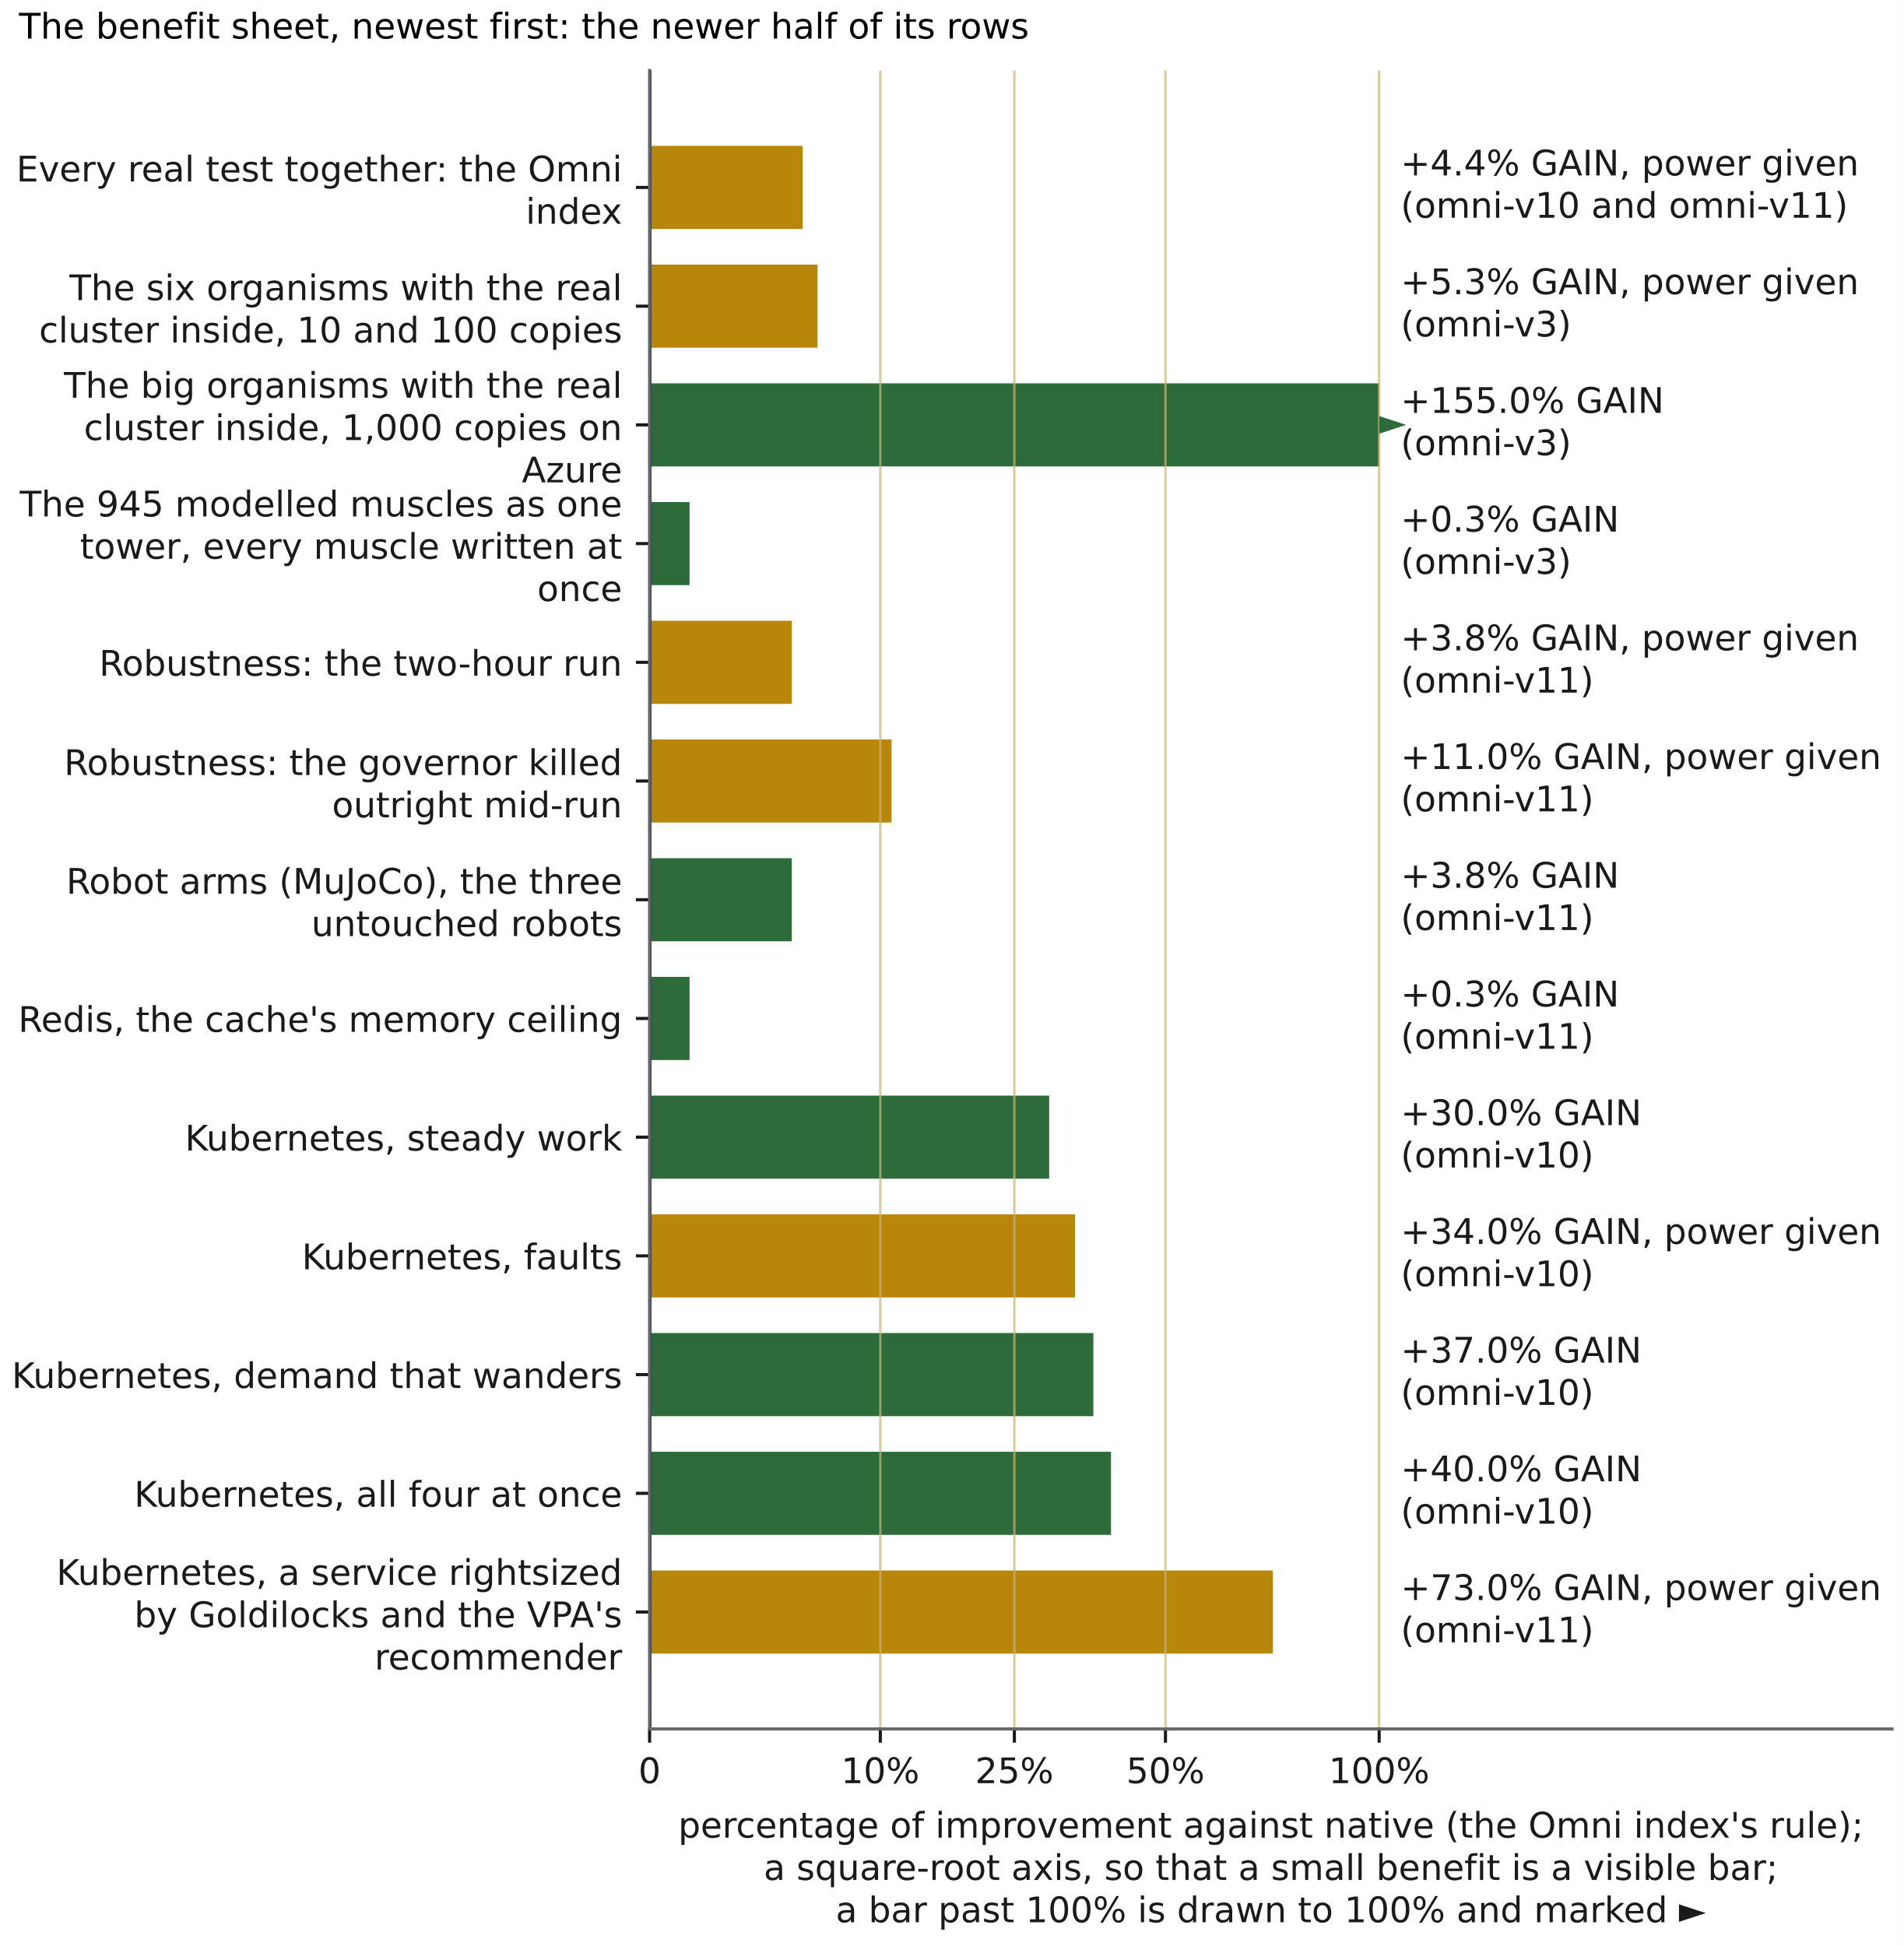
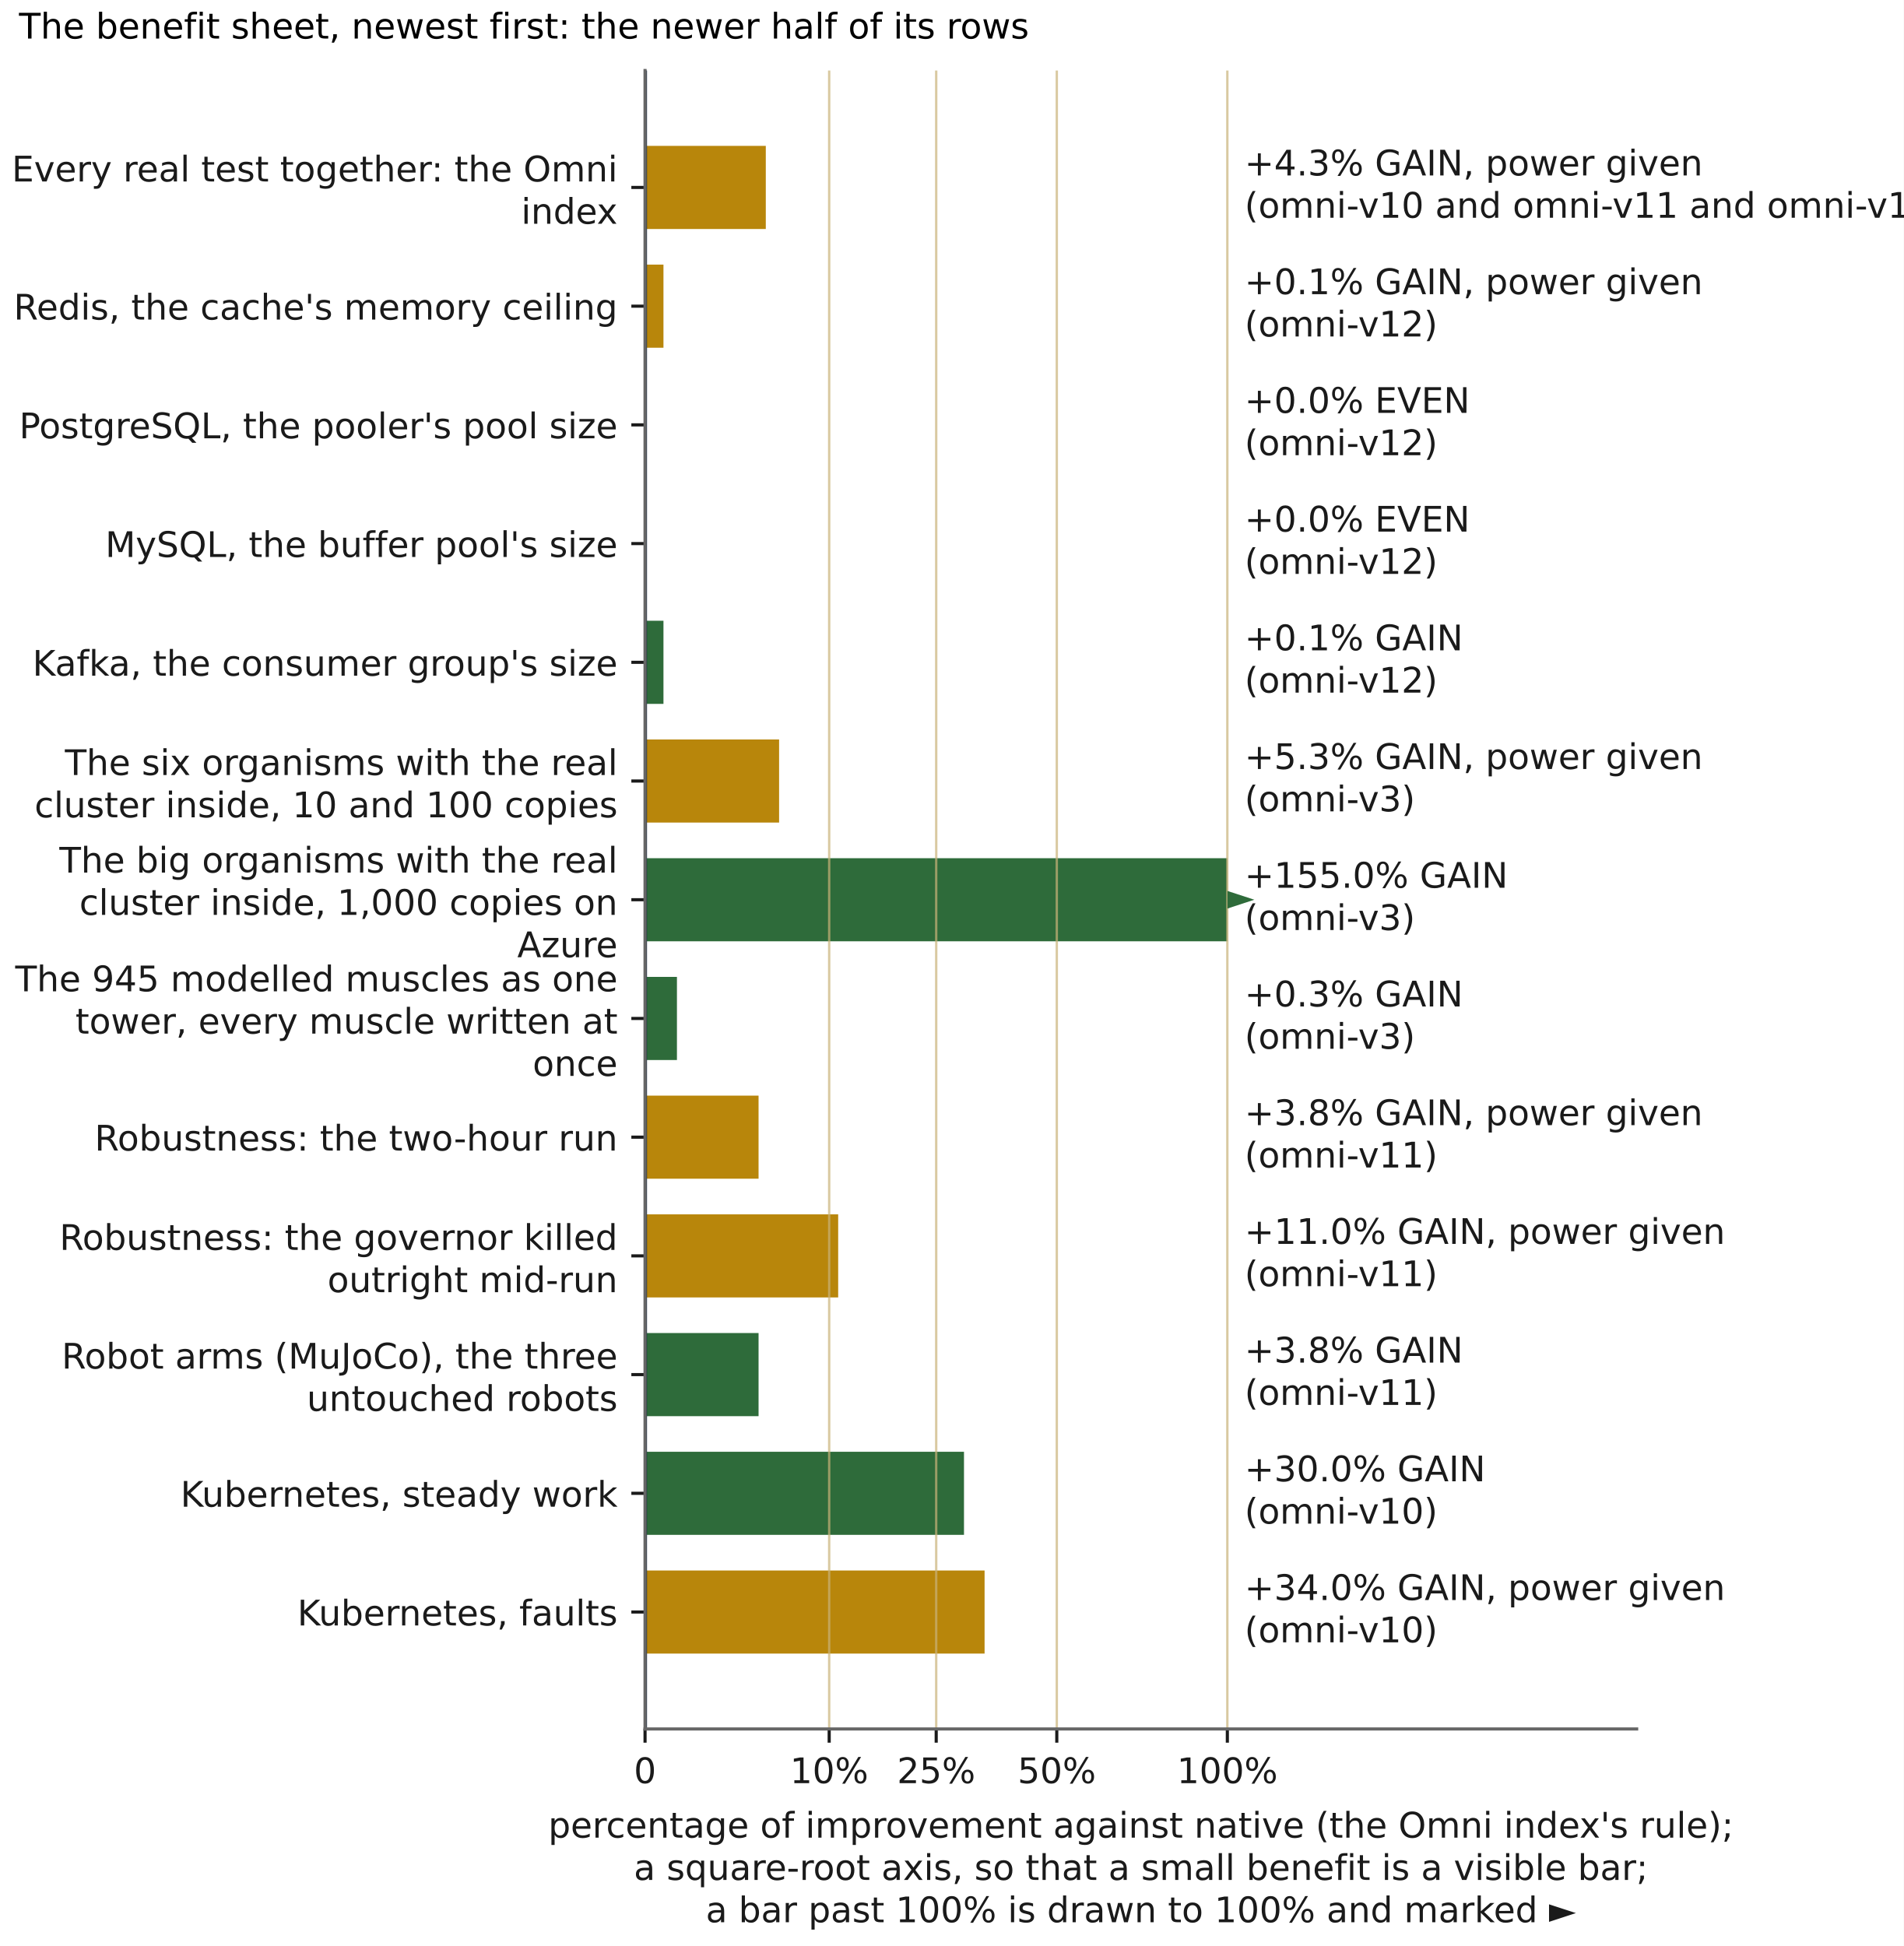
<svg xmlns="http://www.w3.org/2000/svg" xmlns:xlink="http://www.w3.org/1999/xlink" width="486pt" height="496.8pt" viewBox="0 0 486 496.8" version="1.1">
  <defs>
    <style type="text/css">*{stroke-linejoin: round; stroke-linecap: butt}</style>
  </defs>
  <g id="figure_1">
    <g id="patch_1">
      <path d="M 0 496.8  L 486 496.8  L 486 0  L 0 0  z " style="fill: #ffffff" />
    </g>
    <g id="axes_1">
      <g id="patch_2">
-         <path d="M 165.834 441.392  L 483 441.392  L 483 18.001  L 165.834 18.001  z " style="fill: #ffffff" />
+         <path d="M 164.674 441.392  L 417.823 441.392  L 417.823 18.001  L 164.674 18.001  z " style="fill: #ffffff" />
      </g>
      <g id="patch_3">
-         <path d="M 165.834 422.147  L 324.963 422.147  L 324.963 400.932  L 165.834 400.932  z " clip-path="url(#pb96c21dac0)" style="fill: #b8860b" />
+         <path d="M 164.674 422.147  L 251.353 422.147  L 251.353 400.932  L 164.674 400.932  z " clip-path="url(#pf1755cdc02)" style="fill: #b8860b" />
      </g>
      <g id="patch_4">
-         <path d="M 165.834 391.84  L 283.626 391.84  L 283.626 370.625  L 165.834 370.625  z " clip-path="url(#pb96c21dac0)" style="fill: #2e6b3a" />
+         <path d="M 164.674 391.84  L 246.095 391.84  L 246.095 370.625  L 164.674 370.625  z " clip-path="url(#pf1755cdc02)" style="fill: #2e6b3a" />
      </g>
      <g id="patch_5">
-         <path d="M 165.834 361.533  L 279.123 361.533  L 279.123 340.318  L 165.834 340.318  z " clip-path="url(#pb96c21dac0)" style="fill: #2e6b3a" />
+         <path d="M 164.674 361.533  L 193.652 361.533  L 193.652 340.318  L 164.674 340.318  z " clip-path="url(#pf1755cdc02)" style="fill: #2e6b3a" />
      </g>
      <g id="patch_6">
-         <path d="M 165.834 331.226  L 274.433 331.226  L 274.433 310.011  L 165.834 310.011  z " clip-path="url(#pb96c21dac0)" style="fill: #b8860b" />
+         <path d="M 164.674 331.226  L 213.977 331.226  L 213.977 310.011  L 164.674 310.011  z " clip-path="url(#pf1755cdc02)" style="fill: #b8860b" />
      </g>
      <g id="patch_7">
-         <path d="M 165.834 300.919  L 267.845 300.919  L 267.845 279.704  L 165.834 279.704  z " clip-path="url(#pb96c21dac0)" style="fill: #2e6b3a" />
+         <path d="M 164.674 300.919  L 193.652 300.919  L 193.652 279.704  L 164.674 279.704  z " clip-path="url(#pf1755cdc02)" style="fill: #b8860b" />
      </g>
      <g id="patch_8">
-         <path d="M 165.834 270.612  L 176.035 270.612  L 176.035 249.397  L 165.834 249.397  z " clip-path="url(#pb96c21dac0)" style="fill: #2e6b3a" />
+         <path d="M 164.674 270.612  L 172.816 270.612  L 172.816 249.397  L 164.674 249.397  z " clip-path="url(#pf1755cdc02)" style="fill: #2e6b3a" />
      </g>
      <g id="patch_9">
-         <path d="M 165.834 240.304  L 202.14 240.304  L 202.14 219.089  L 165.834 219.089  z " clip-path="url(#pb96c21dac0)" style="fill: #2e6b3a" />
+         <path d="M 164.674 240.304  L 313.328 240.304  L 313.328 219.089  L 164.674 219.089  z " clip-path="url(#pf1755cdc02)" style="fill: #2e6b3a" />
      </g>
      <g id="patch_10">
-         <path d="M 165.834 209.997  L 227.605 209.997  L 227.605 188.782  L 165.834 188.782  z " clip-path="url(#pb96c21dac0)" style="fill: #b8860b" />
+         <path d="M 164.674 209.997  L 198.896 209.997  L 198.896 188.782  L 164.674 188.782  z " clip-path="url(#pf1755cdc02)" style="fill: #b8860b" />
      </g>
      <g id="patch_11">
-         <path d="M 165.834 179.69  L 202.14 179.69  L 202.14 158.475  L 165.834 158.475  z " clip-path="url(#pb96c21dac0)" style="fill: #b8860b" />
+         <path d="M 164.674 179.69  L 169.375 179.69  L 169.375 158.475  L 164.674 158.475  z " clip-path="url(#pf1755cdc02)" style="fill: #2e6b3a" />
      </g>
      <g id="patch_12">
-         <path d="M 165.834 149.383  L 176.035 149.383  L 176.035 128.168  L 165.834 128.168  z " clip-path="url(#pb96c21dac0)" style="fill: #2e6b3a" />
+         <path d="M 164.674 149.383  L 164.674 149.383  L 164.674 128.168  L 164.674 128.168  z " clip-path="url(#pf1755cdc02)" style="fill: #666666" />
      </g>
      <g id="patch_13">
-         <path d="M 165.834 119.076  L 352.08 119.076  L 352.08 97.861  L 165.834 97.861  z " clip-path="url(#pb96c21dac0)" style="fill: #2e6b3a" />
+         <path d="M 164.674 119.076  L 164.674 119.076  L 164.674 97.861  L 164.674 97.861  z " clip-path="url(#pf1755cdc02)" style="fill: #666666" />
      </g>
      <g id="patch_14">
-         <path d="M 165.834 88.769  L 208.711 88.769  L 208.711 67.554  L 165.834 67.554  z " clip-path="url(#pb96c21dac0)" style="fill: #b8860b" />
+         <path d="M 164.674 88.769  L 169.375 88.769  L 169.375 67.554  L 164.674 67.554  z " clip-path="url(#pf1755cdc02)" style="fill: #b8860b" />
      </g>
      <g id="patch_15">
-         <path d="M 165.834 58.461  L 204.901 58.461  L 204.901 37.246  L 165.834 37.246  z " clip-path="url(#pb96c21dac0)" style="fill: #b8860b" />
+         <path d="M 164.674 58.461  L 195.499 58.461  L 195.499 37.246  L 164.674 37.246  z " clip-path="url(#pf1755cdc02)" style="fill: #b8860b" />
      </g>
      <g id="matplotlib.axis_1">
        <g id="xtick_1">
          <g id="line2d_1">
-             <path d="M 165.834 441.392  L 165.834 18.001  " clip-path="url(#pb96c21dac0)" style="fill: none; stroke: #c9b27a; stroke-opacity: 0.7; stroke-width: 0.6; stroke-linecap: square" />
+             <path d="M 164.674 441.392  L 164.674 18.001  " clip-path="url(#pf1755cdc02)" style="fill: none; stroke: #c9b27a; stroke-opacity: 0.7; stroke-width: 0.6; stroke-linecap: square" />
          </g>
          <g id="line2d_2">
            <defs>
              <path id="m814b2a8047" d="M 0 0  L 0 3.5  " style="stroke: #1a1a1a; stroke-width: 0.8" />
            </defs>
            <g>
-               <use xlink:href="#m814b2a8047" x="165.834" y="441.392" style="fill: #1a1a1a; stroke: #1a1a1a; stroke-width: 0.8" />
+               <use xlink:href="#m814b2a8047" x="164.674" y="441.392" style="fill: #1a1a1a; stroke: #1a1a1a; stroke-width: 0.8" />
            </g>
          </g>
          <g id="text_1">
-             <text style="font-size: 9px; font-family: 'DejaVu Sans'; text-anchor: middle; fill: #1a1a1a" x="165.834" y="455.23" transform="rotate(-0 165.8338 455.2303)">0</text>
+             <text style="font-size: 9px; font-family: 'DejaVu Sans'; text-anchor: middle; fill: #1a1a1a" x="164.674" y="455.23" transform="rotate(-0 164.6737 455.2303)">0</text>
          </g>
        </g>
        <g id="xtick_2">
          <g id="line2d_3">
-             <path d="M 224.73 441.392  L 224.73 18.001  " clip-path="url(#pb96c21dac0)" style="fill: none; stroke: #c9b27a; stroke-opacity: 0.7; stroke-width: 0.6; stroke-linecap: square" />
+             <path d="M 211.682 441.392  L 211.682 18.001  " clip-path="url(#pf1755cdc02)" style="fill: none; stroke: #c9b27a; stroke-opacity: 0.7; stroke-width: 0.6; stroke-linecap: square" />
          </g>
          <g id="line2d_4">
            <g>
-               <use xlink:href="#m814b2a8047" x="224.73" y="441.392" style="fill: #1a1a1a; stroke: #1a1a1a; stroke-width: 0.8" />
+               <use xlink:href="#m814b2a8047" x="211.682" y="441.392" style="fill: #1a1a1a; stroke: #1a1a1a; stroke-width: 0.8" />
            </g>
          </g>
          <g id="text_2">
-             <text style="font-size: 9px; font-family: 'DejaVu Sans'; text-anchor: middle; fill: #1a1a1a" x="224.73" y="455.23" transform="rotate(-0 224.7301 455.2303)">10%</text>
+             <text style="font-size: 9px; font-family: 'DejaVu Sans'; text-anchor: middle; fill: #1a1a1a" x="211.682" y="455.23" transform="rotate(-0 211.6823 455.2303)">10%</text>
          </g>
        </g>
        <g id="xtick_3">
          <g id="line2d_5">
-             <path d="M 258.957 441.392  L 258.957 18.001  " clip-path="url(#pb96c21dac0)" style="fill: none; stroke: #c9b27a; stroke-opacity: 0.7; stroke-width: 0.6; stroke-linecap: square" />
+             <path d="M 239.001 441.392  L 239.001 18.001  " clip-path="url(#pf1755cdc02)" style="fill: none; stroke: #c9b27a; stroke-opacity: 0.7; stroke-width: 0.6; stroke-linecap: square" />
          </g>
          <g id="line2d_6">
            <g>
-               <use xlink:href="#m814b2a8047" x="258.957" y="441.392" style="fill: #1a1a1a; stroke: #1a1a1a; stroke-width: 0.8" />
+               <use xlink:href="#m814b2a8047" x="239.001" y="441.392" style="fill: #1a1a1a; stroke: #1a1a1a; stroke-width: 0.8" />
            </g>
          </g>
          <g id="text_3">
-             <text style="font-size: 9px; font-family: 'DejaVu Sans'; text-anchor: middle; fill: #1a1a1a" x="258.957" y="455.23" transform="rotate(-0 258.957 455.2303)">25%</text>
+             <text style="font-size: 9px; font-family: 'DejaVu Sans'; text-anchor: middle; fill: #1a1a1a" x="239.001" y="455.23" transform="rotate(-0 239.0008 455.2303)">25%</text>
          </g>
        </g>
        <g id="xtick_4">
          <g id="line2d_7">
-             <path d="M 297.53 441.392  L 297.53 18.001  " clip-path="url(#pb96c21dac0)" style="fill: none; stroke: #c9b27a; stroke-opacity: 0.7; stroke-width: 0.6; stroke-linecap: square" />
+             <path d="M 269.788 441.392  L 269.788 18.001  " clip-path="url(#pf1755cdc02)" style="fill: none; stroke: #c9b27a; stroke-opacity: 0.7; stroke-width: 0.6; stroke-linecap: square" />
          </g>
          <g id="line2d_8">
            <g>
-               <use xlink:href="#m814b2a8047" x="297.53" y="441.392" style="fill: #1a1a1a; stroke: #1a1a1a; stroke-width: 0.8" />
+               <use xlink:href="#m814b2a8047" x="269.788" y="441.392" style="fill: #1a1a1a; stroke: #1a1a1a; stroke-width: 0.8" />
            </g>
          </g>
          <g id="text_4">
-             <text style="font-size: 9px; font-family: 'DejaVu Sans'; text-anchor: middle; fill: #1a1a1a" x="297.53" y="455.23" transform="rotate(-0 297.5298 455.2303)">50%</text>
+             <text style="font-size: 9px; font-family: 'DejaVu Sans'; text-anchor: middle; fill: #1a1a1a" x="269.788" y="455.23" transform="rotate(-0 269.7881 455.2303)">50%</text>
          </g>
        </g>
        <g id="xtick_5">
          <g id="line2d_9">
-             <path d="M 352.08 441.392  L 352.08 18.001  " clip-path="url(#pb96c21dac0)" style="fill: none; stroke: #c9b27a; stroke-opacity: 0.7; stroke-width: 0.6; stroke-linecap: square" />
+             <path d="M 313.328 441.392  L 313.328 18.001  " clip-path="url(#pf1755cdc02)" style="fill: none; stroke: #c9b27a; stroke-opacity: 0.7; stroke-width: 0.6; stroke-linecap: square" />
          </g>
          <g id="line2d_10">
            <g>
-               <use xlink:href="#m814b2a8047" x="352.08" y="441.392" style="fill: #1a1a1a; stroke: #1a1a1a; stroke-width: 0.8" />
+               <use xlink:href="#m814b2a8047" x="313.328" y="441.392" style="fill: #1a1a1a; stroke: #1a1a1a; stroke-width: 0.8" />
            </g>
          </g>
          <g id="text_5">
-             <text style="font-size: 9px; font-family: 'DejaVu Sans'; text-anchor: middle; fill: #1a1a1a" x="352.08" y="455.23" transform="rotate(-0 352.0801 455.2303)">100%</text>
+             <text style="font-size: 9px; font-family: 'DejaVu Sans'; text-anchor: middle; fill: #1a1a1a" x="313.328" y="455.23" transform="rotate(-0 313.3279 455.2303)">100%</text>
          </g>
        </g>
        <g id="text_6">
-           <text style="font-size: 9px; font-family: 'DejaVu Sans'; fill: #1a1a1a" transform="translate(173.131 469.1318)">percentage of improvement against native (the Omni index's rule);</text>
-           <text style="font-size: 9px; font-family: 'DejaVu Sans'; fill: #1a1a1a" transform="translate(194.9666 479.9343)">a square-root axis, so that a small benefit is a visible bar;</text>
-           <text style="font-size: 9px; font-family: 'DejaVu Sans'; fill: #1a1a1a" transform="translate(213.3427 490.7368)">a bar past 100% is drawn to 100% and marked ►</text>
+           <text style="font-size: 9px; font-family: 'DejaVu Sans'; fill: #1a1a1a" transform="translate(139.9624 469.1318)">percentage of improvement against native (the Omni index's rule);</text>
+           <text style="font-size: 9px; font-family: 'DejaVu Sans'; fill: #1a1a1a" transform="translate(161.798 479.9343)">a square-root axis, so that a small benefit is a visible bar;</text>
+           <text style="font-size: 9px; font-family: 'DejaVu Sans'; fill: #1a1a1a" transform="translate(180.1741 490.7368)">a bar past 100% is drawn to 100% and marked ►</text>
        </g>
      </g>
      <g id="matplotlib.axis_2">
        <g id="ytick_1">
          <g id="line2d_11">
            <defs>
              <path id="m31e56b5a68" d="M 0 0  L -3.5 0  " style="stroke: #1a1a1a; stroke-width: 0.8" />
            </defs>
            <g>
-               <use xlink:href="#m31e56b5a68" x="165.834" y="411.54" style="fill: #1a1a1a; stroke: #1a1a1a; stroke-width: 0.8" />
+               <use xlink:href="#m31e56b5a68" x="164.674" y="411.54" style="fill: #1a1a1a; stroke: #1a1a1a; stroke-width: 0.8" />
            </g>
          </g>
          <g id="text_7">
-             <text style="font-size: 9px; font-family: 'DejaVu Sans'; fill: #1a1a1a" transform="translate(14.38102 404.6071)">Kubernetes, a service rightsized</text>
-             <text style="font-size: 9px; font-family: 'DejaVu Sans'; fill: #1a1a1a" transform="translate(34.27243 415.4096)">by Goldilocks and the VPA's</text>
-             <text style="font-size: 9px; font-family: 'DejaVu Sans'; fill: #1a1a1a" transform="translate(95.61305 426.212)">recommender</text>
+             <text style="font-size: 9px; font-family: 'DejaVu Sans'; text-anchor: end; fill: #1a1a1a" x="157.674" y="414.959" transform="rotate(-0 157.6737 414.9591)">Kubernetes, faults</text>
          </g>
        </g>
        <g id="ytick_2">
          <g id="line2d_12">
            <g>
-               <use xlink:href="#m31e56b5a68" x="165.834" y="381.233" style="fill: #1a1a1a; stroke: #1a1a1a; stroke-width: 0.8" />
+               <use xlink:href="#m31e56b5a68" x="164.674" y="381.233" style="fill: #1a1a1a; stroke: #1a1a1a; stroke-width: 0.8" />
            </g>
          </g>
          <g id="text_8">
-             <text style="font-size: 9px; font-family: 'DejaVu Sans'; text-anchor: end; fill: #1a1a1a" x="158.834" y="384.652" transform="rotate(-0 158.8338 384.652)">Kubernetes, all four at once</text>
+             <text style="font-size: 9px; font-family: 'DejaVu Sans'; text-anchor: end; fill: #1a1a1a" x="157.674" y="384.652" transform="rotate(-0 157.6737 384.652)">Kubernetes, steady work</text>
          </g>
        </g>
        <g id="ytick_3">
          <g id="line2d_13">
            <g>
-               <use xlink:href="#m31e56b5a68" x="165.834" y="350.926" style="fill: #1a1a1a; stroke: #1a1a1a; stroke-width: 0.8" />
+               <use xlink:href="#m31e56b5a68" x="164.674" y="350.926" style="fill: #1a1a1a; stroke: #1a1a1a; stroke-width: 0.8" />
            </g>
          </g>
          <g id="text_9">
-             <text style="font-size: 9px; font-family: 'DejaVu Sans'; text-anchor: end; fill: #1a1a1a" x="158.834" y="354.345" transform="rotate(-0 158.8338 354.3448)">Kubernetes, demand that wanders</text>
+             <text style="font-size: 9px; font-family: 'DejaVu Sans'; fill: #1a1a1a" transform="translate(15.72962 349.394)">Robot arms (MuJoCo), the three</text>
+             <text style="font-size: 9px; font-family: 'DejaVu Sans'; fill: #1a1a1a" transform="translate(78.31758 360.1965)">untouched robots</text>
          </g>
        </g>
        <g id="ytick_4">
          <g id="line2d_14">
            <g>
-               <use xlink:href="#m31e56b5a68" x="165.834" y="320.618" style="fill: #1a1a1a; stroke: #1a1a1a; stroke-width: 0.8" />
+               <use xlink:href="#m31e56b5a68" x="164.674" y="320.618" style="fill: #1a1a1a; stroke: #1a1a1a; stroke-width: 0.8" />
            </g>
          </g>
          <g id="text_10">
-             <text style="font-size: 9px; font-family: 'DejaVu Sans'; text-anchor: end; fill: #1a1a1a" x="158.834" y="324.038" transform="rotate(-0 158.8338 324.0377)">Kubernetes, faults</text>
+             <text style="font-size: 9px; font-family: 'DejaVu Sans'; fill: #1a1a1a" transform="translate(15.17977 319.0869)">Robustness: the governor killed</text>
+             <text style="font-size: 9px; font-family: 'DejaVu Sans'; fill: #1a1a1a" transform="translate(83.59383 329.8893)">outright mid-run</text>
          </g>
        </g>
        <g id="ytick_5">
          <g id="line2d_15">
            <g>
-               <use xlink:href="#m31e56b5a68" x="165.834" y="290.311" style="fill: #1a1a1a; stroke: #1a1a1a; stroke-width: 0.8" />
+               <use xlink:href="#m31e56b5a68" x="164.674" y="290.311" style="fill: #1a1a1a; stroke: #1a1a1a; stroke-width: 0.8" />
            </g>
          </g>
          <g id="text_11">
-             <text style="font-size: 9px; font-family: 'DejaVu Sans'; text-anchor: end; fill: #1a1a1a" x="158.834" y="293.731" transform="rotate(-0 158.8338 293.7305)">Kubernetes, steady work</text>
+             <text style="font-size: 9px; font-family: 'DejaVu Sans'; text-anchor: end; fill: #1a1a1a" x="157.674" y="293.731" transform="rotate(-0 157.6737 293.7305)">Robustness: the two-hour run</text>
          </g>
        </g>
        <g id="ytick_6">
          <g id="line2d_16">
            <g>
-               <use xlink:href="#m31e56b5a68" x="165.834" y="260.004" style="fill: #1a1a1a; stroke: #1a1a1a; stroke-width: 0.8" />
+               <use xlink:href="#m31e56b5a68" x="164.674" y="260.004" style="fill: #1a1a1a; stroke: #1a1a1a; stroke-width: 0.8" />
            </g>
          </g>
          <g id="text_12">
-             <text style="font-size: 9px; font-family: 'DejaVu Sans'; text-anchor: end; fill: #1a1a1a" x="158.834" y="263.423" transform="rotate(-0 158.8338 263.4234)">Redis, the cache's memory ceiling</text>
+             <text style="font-size: 9px; font-family: 'DejaVu Sans'; fill: #1a1a1a" transform="translate(3.891803 253.0717)">The 945 modelled muscles as one</text>
+             <text style="font-size: 9px; font-family: 'DejaVu Sans'; fill: #1a1a1a" transform="translate(19.26212 263.8741)">tower, every muscle written at</text>
+             <text style="font-size: 9px; font-family: 'DejaVu Sans'; fill: #1a1a1a" transform="translate(135.9766 274.6759)">once</text>
          </g>
        </g>
        <g id="ytick_7">
          <g id="line2d_17">
            <g>
-               <use xlink:href="#m31e56b5a68" x="165.834" y="229.697" style="fill: #1a1a1a; stroke: #1a1a1a; stroke-width: 0.8" />
+               <use xlink:href="#m31e56b5a68" x="164.674" y="229.697" style="fill: #1a1a1a; stroke: #1a1a1a; stroke-width: 0.8" />
            </g>
          </g>
          <g id="text_13">
-             <text style="font-size: 9px; font-family: 'DejaVu Sans'; fill: #1a1a1a" transform="translate(16.88977 228.1654)">Robot arms (MuJoCo), the three</text>
-             <text style="font-size: 9px; font-family: 'DejaVu Sans'; fill: #1a1a1a" transform="translate(79.47774 238.9679)">untouched robots</text>
+             <text style="font-size: 9px; font-family: 'DejaVu Sans'; fill: #1a1a1a" transform="translate(15.1629 222.7645)">The big organisms with the real</text>
+             <text style="font-size: 9px; font-family: 'DejaVu Sans'; fill: #1a1a1a" transform="translate(20.2493 233.567)">cluster inside, 1,000 copies on</text>
+             <text style="font-size: 9px; font-family: 'DejaVu Sans'; fill: #1a1a1a" transform="translate(132.0504 244.3687)">Azure</text>
          </g>
        </g>
        <g id="ytick_8">
          <g id="line2d_18">
            <g>
-               <use xlink:href="#m31e56b5a68" x="165.834" y="199.39" style="fill: #1a1a1a; stroke: #1a1a1a; stroke-width: 0.8" />
+               <use xlink:href="#m31e56b5a68" x="164.674" y="199.39" style="fill: #1a1a1a; stroke: #1a1a1a; stroke-width: 0.8" />
            </g>
          </g>
          <g id="text_14">
-             <text style="font-size: 9px; font-family: 'DejaVu Sans'; fill: #1a1a1a" transform="translate(16.33993 197.8583)">Robustness: the governor killed</text>
-             <text style="font-size: 9px; font-family: 'DejaVu Sans'; fill: #1a1a1a" transform="translate(84.75399 208.6607)">outright mid-run</text>
+             <text style="font-size: 9px; font-family: 'DejaVu Sans'; fill: #1a1a1a" transform="translate(16.57477 197.8583)">The six organisms with the real</text>
+             <text style="font-size: 9px; font-family: 'DejaVu Sans'; fill: #1a1a1a" transform="translate(8.801021 208.6607)">cluster inside, 10 and 100 copies</text>
          </g>
        </g>
        <g id="ytick_9">
          <g id="line2d_19">
            <g>
-               <use xlink:href="#m31e56b5a68" x="165.834" y="169.083" style="fill: #1a1a1a; stroke: #1a1a1a; stroke-width: 0.8" />
+               <use xlink:href="#m31e56b5a68" x="164.674" y="169.083" style="fill: #1a1a1a; stroke: #1a1a1a; stroke-width: 0.8" />
            </g>
          </g>
          <g id="text_15">
-             <text style="font-size: 9px; font-family: 'DejaVu Sans'; text-anchor: end; fill: #1a1a1a" x="158.834" y="172.502" transform="rotate(-0 158.8338 172.5019)">Robustness: the two-hour run</text>
+             <text style="font-size: 9px; font-family: 'DejaVu Sans'; text-anchor: end; fill: #1a1a1a" x="157.674" y="172.502" transform="rotate(-0 157.6737 172.5019)">Kafka, the consumer group's size</text>
          </g>
        </g>
        <g id="ytick_10">
          <g id="line2d_20">
            <g>
-               <use xlink:href="#m31e56b5a68" x="165.834" y="138.775" style="fill: #1a1a1a; stroke: #1a1a1a; stroke-width: 0.8" />
+               <use xlink:href="#m31e56b5a68" x="164.674" y="138.775" style="fill: #1a1a1a; stroke: #1a1a1a; stroke-width: 0.8" />
            </g>
          </g>
          <g id="text_16">
-             <text style="font-size: 9px; font-family: 'DejaVu Sans'; fill: #1a1a1a" transform="translate(5.051959 131.8431)">The 945 modelled muscles as one</text>
-             <text style="font-size: 9px; font-family: 'DejaVu Sans'; fill: #1a1a1a" transform="translate(20.42227 142.6455)">tower, every muscle written at</text>
-             <text style="font-size: 9px; font-family: 'DejaVu Sans'; fill: #1a1a1a" transform="translate(137.1368 153.4473)">once</text>
+             <text style="font-size: 9px; font-family: 'DejaVu Sans'; text-anchor: end; fill: #1a1a1a" x="157.674" y="142.195" transform="rotate(-0 157.6737 142.1947)">MySQL, the buffer pool's size</text>
          </g>
        </g>
        <g id="ytick_11">
          <g id="line2d_21">
            <g>
-               <use xlink:href="#m31e56b5a68" x="165.834" y="108.468" style="fill: #1a1a1a; stroke: #1a1a1a; stroke-width: 0.8" />
+               <use xlink:href="#m31e56b5a68" x="164.674" y="108.468" style="fill: #1a1a1a; stroke: #1a1a1a; stroke-width: 0.8" />
            </g>
          </g>
          <g id="text_17">
-             <text style="font-size: 9px; font-family: 'DejaVu Sans'; fill: #1a1a1a" transform="translate(16.32305 101.5359)">The big organisms with the real</text>
-             <text style="font-size: 9px; font-family: 'DejaVu Sans'; fill: #1a1a1a" transform="translate(21.40946 112.3384)">cluster inside, 1,000 copies on</text>
-             <text style="font-size: 9px; font-family: 'DejaVu Sans'; fill: #1a1a1a" transform="translate(133.2106 123.1401)">Azure</text>
+             <text style="font-size: 9px; font-family: 'DejaVu Sans'; text-anchor: end; fill: #1a1a1a" x="157.674" y="111.888" transform="rotate(-0 157.6737 111.8876)">PostgreSQL, the pooler's pool size</text>
          </g>
        </g>
        <g id="ytick_12">
          <g id="line2d_22">
            <g>
-               <use xlink:href="#m31e56b5a68" x="165.834" y="78.161" style="fill: #1a1a1a; stroke: #1a1a1a; stroke-width: 0.8" />
+               <use xlink:href="#m31e56b5a68" x="164.674" y="78.161" style="fill: #1a1a1a; stroke: #1a1a1a; stroke-width: 0.8" />
            </g>
          </g>
          <g id="text_18">
-             <text style="font-size: 9px; font-family: 'DejaVu Sans'; fill: #1a1a1a" transform="translate(17.73493 76.62963)">The six organisms with the real</text>
-             <text style="font-size: 9px; font-family: 'DejaVu Sans'; fill: #1a1a1a" transform="translate(9.961177 87.43209)">cluster inside, 10 and 100 copies</text>
+             <text style="font-size: 9px; font-family: 'DejaVu Sans'; text-anchor: end; fill: #1a1a1a" x="157.674" y="81.58" transform="rotate(-0 157.6737 81.58042)">Redis, the cache's memory ceiling</text>
          </g>
        </g>
        <g id="ytick_13">
          <g id="line2d_23">
            <g>
-               <use xlink:href="#m31e56b5a68" x="165.834" y="47.854" style="fill: #1a1a1a; stroke: #1a1a1a; stroke-width: 0.8" />
+               <use xlink:href="#m31e56b5a68" x="164.674" y="47.854" style="fill: #1a1a1a; stroke: #1a1a1a; stroke-width: 0.8" />
            </g>
          </g>
          <g id="text_19">
-             <text style="font-size: 9px; font-family: 'DejaVu Sans'; fill: #1a1a1a" transform="translate(4.160396 46.32248)">Every real test together: the Omni</text>
-             <text style="font-size: 9px; font-family: 'DejaVu Sans'; fill: #1a1a1a" transform="translate(134.209 57.12494)">index</text>
+             <text style="font-size: 9px; font-family: 'DejaVu Sans'; fill: #1a1a1a" transform="translate(3.00024 46.32248)">Every real test together: the Omni</text>
+             <text style="font-size: 9px; font-family: 'DejaVu Sans'; fill: #1a1a1a" transform="translate(133.0488 57.12494)">index</text>
          </g>
        </g>
      </g>
      <g id="line2d_24">
-         <path d="M 165.834 441.392  L 165.834 18.001  " clip-path="url(#pb96c21dac0)" style="fill: none; stroke: #0b1f3a; stroke-linecap: square" />
+         <path d="M 164.674 441.392  L 164.674 18.001  " clip-path="url(#pf1755cdc02)" style="fill: none; stroke: #0b1f3a; stroke-linecap: square" />
      </g>
      <g id="patch_16">
-         <path d="M 165.834 441.392  L 165.834 18.001  " style="fill: none; stroke: #666666; stroke-width: 0.8; stroke-linejoin: miter; stroke-linecap: square" />
+         <path d="M 164.674 441.392  L 164.674 18.001  " style="fill: none; stroke: #666666; stroke-width: 0.8; stroke-linejoin: miter; stroke-linecap: square" />
      </g>
      <g id="patch_17">
-         <path d="M 165.834 441.392  L 483 441.392  " style="fill: none; stroke: #666666; stroke-width: 0.8; stroke-linejoin: miter; stroke-linecap: square" />
+         <path d="M 164.674 441.392  L 417.823 441.392  " style="fill: none; stroke: #666666; stroke-width: 0.8; stroke-linejoin: miter; stroke-linecap: square" />
      </g>
      <g id="text_20">
-         <text style="font-size: 9px; font-family: 'DejaVu Sans'; fill: #1a1a1a" transform="translate(357.5861 408.4768)">+73.0% GAIN, power given</text>
-         <text style="font-size: 9px; font-family: 'DejaVu Sans'; fill: #1a1a1a" transform="translate(357.5861 419.2793)">(omni-v11)</text>
+         <text style="font-size: 9px; font-family: 'DejaVu Sans'; fill: #1a1a1a" transform="translate(317.7226 408.4768)">+34.0% GAIN, power given</text>
+         <text style="font-size: 9px; font-family: 'DejaVu Sans'; fill: #1a1a1a" transform="translate(317.7226 419.2793)">(omni-v10)</text>
      </g>
      <g id="text_21">
-         <text style="font-size: 9px; font-family: 'DejaVu Sans'; fill: #1a1a1a" transform="translate(357.5861 378.1693)">+40.0% GAIN</text>
-         <text style="font-size: 9px; font-family: 'DejaVu Sans'; fill: #1a1a1a" transform="translate(357.5861 388.9718)">(omni-v10)</text>
+         <text style="font-size: 9px; font-family: 'DejaVu Sans'; fill: #1a1a1a" transform="translate(317.7226 378.1693)">+30.0% GAIN</text>
+         <text style="font-size: 9px; font-family: 'DejaVu Sans'; fill: #1a1a1a" transform="translate(317.7226 388.9718)">(omni-v10)</text>
      </g>
      <g id="text_22">
-         <text style="font-size: 9px; font-family: 'DejaVu Sans'; fill: #1a1a1a" transform="translate(357.5861 347.8622)">+37.0% GAIN</text>
-         <text style="font-size: 9px; font-family: 'DejaVu Sans'; fill: #1a1a1a" transform="translate(357.5861 358.6646)">(omni-v10)</text>
+         <text style="font-size: 9px; font-family: 'DejaVu Sans'; fill: #1a1a1a" transform="translate(317.7226 347.8622)">+3.8% GAIN</text>
+         <text style="font-size: 9px; font-family: 'DejaVu Sans'; fill: #1a1a1a" transform="translate(317.7226 358.6646)">(omni-v11)</text>
      </g>
      <g id="text_23">
-         <text style="font-size: 9px; font-family: 'DejaVu Sans'; fill: #1a1a1a" transform="translate(357.5861 317.5554)">+34.0% GAIN, power given</text>
-         <text style="font-size: 9px; font-family: 'DejaVu Sans'; fill: #1a1a1a" transform="translate(357.5861 328.3578)">(omni-v10)</text>
+         <text style="font-size: 9px; font-family: 'DejaVu Sans'; fill: #1a1a1a" transform="translate(317.7226 317.5554)">+11.0% GAIN, power given</text>
+         <text style="font-size: 9px; font-family: 'DejaVu Sans'; fill: #1a1a1a" transform="translate(317.7226 328.3578)">(omni-v11)</text>
      </g>
      <g id="text_24">
-         <text style="font-size: 9px; font-family: 'DejaVu Sans'; fill: #1a1a1a" transform="translate(357.5861 287.2479)">+30.0% GAIN</text>
-         <text style="font-size: 9px; font-family: 'DejaVu Sans'; fill: #1a1a1a" transform="translate(357.5861 298.0503)">(omni-v10)</text>
+         <text style="font-size: 9px; font-family: 'DejaVu Sans'; fill: #1a1a1a" transform="translate(317.7226 287.2482)">+3.8% GAIN, power given</text>
+         <text style="font-size: 9px; font-family: 'DejaVu Sans'; fill: #1a1a1a" transform="translate(317.7226 298.0507)">(omni-v11)</text>
      </g>
      <g id="text_25">
-         <text style="font-size: 9px; font-family: 'DejaVu Sans'; fill: #1a1a1a" transform="translate(357.5861 256.9407)">+0.3% GAIN</text>
-         <text style="font-size: 9px; font-family: 'DejaVu Sans'; fill: #1a1a1a" transform="translate(357.5861 267.7432)">(omni-v11)</text>
+         <text style="font-size: 9px; font-family: 'DejaVu Sans'; fill: #1a1a1a" transform="translate(317.7226 256.9407)">+0.3% GAIN</text>
+         <text style="font-size: 9px; font-family: 'DejaVu Sans'; fill: #1a1a1a" transform="translate(317.7226 267.7432)">(omni-v3)</text>
      </g>
      <g id="text_26">
-         <text style="font-size: 9px; font-family: 'DejaVu Sans'; fill: #1a1a1a" transform="translate(357.5861 226.6336)">+3.8% GAIN</text>
-         <text style="font-size: 9px; font-family: 'DejaVu Sans'; fill: #1a1a1a" transform="translate(357.5861 237.436)">(omni-v11)</text>
+         <text style="font-size: 9px; font-family: 'DejaVu Sans'; text-anchor: start; fill: #2e6b3a" x="313.328" y="232.035" transform="rotate(-0 313.3279 232.0348)"> ►</text>
      </g>
      <g id="text_27">
-         <text style="font-size: 9px; font-family: 'DejaVu Sans'; fill: #1a1a1a" transform="translate(357.5861 196.3268)">+11.0% GAIN, power given</text>
-         <text style="font-size: 9px; font-family: 'DejaVu Sans'; fill: #1a1a1a" transform="translate(357.5861 207.1292)">(omni-v11)</text>
+         <text style="font-size: 9px; font-family: 'DejaVu Sans'; fill: #1a1a1a" transform="translate(317.7226 226.6336)">+155.0% GAIN</text>
+         <text style="font-size: 9px; font-family: 'DejaVu Sans'; fill: #1a1a1a" transform="translate(317.7226 237.436)">(omni-v3)</text>
      </g>
      <g id="text_28">
-         <text style="font-size: 9px; font-family: 'DejaVu Sans'; fill: #1a1a1a" transform="translate(357.5861 166.0196)">+3.8% GAIN, power given</text>
-         <text style="font-size: 9px; font-family: 'DejaVu Sans'; fill: #1a1a1a" transform="translate(357.5861 176.8221)">(omni-v11)</text>
+         <text style="font-size: 9px; font-family: 'DejaVu Sans'; fill: #1a1a1a" transform="translate(317.7226 196.3268)">+5.3% GAIN, power given</text>
+         <text style="font-size: 9px; font-family: 'DejaVu Sans'; fill: #1a1a1a" transform="translate(317.7226 207.1292)">(omni-v3)</text>
      </g>
      <g id="text_29">
-         <text style="font-size: 9px; font-family: 'DejaVu Sans'; fill: #1a1a1a" transform="translate(357.5861 135.7121)">+0.3% GAIN</text>
-         <text style="font-size: 9px; font-family: 'DejaVu Sans'; fill: #1a1a1a" transform="translate(357.5861 146.5146)">(omni-v3)</text>
+         <text style="font-size: 9px; font-family: 'DejaVu Sans'; fill: #1a1a1a" transform="translate(317.7226 166.0192)">+0.1% GAIN</text>
+         <text style="font-size: 9px; font-family: 'DejaVu Sans'; fill: #1a1a1a" transform="translate(317.7226 176.8217)">(omni-v12)</text>
      </g>
      <g id="text_30">
-         <text style="font-size: 9px; font-family: 'DejaVu Sans'; text-anchor: start; fill: #2e6b3a" x="352.08" y="110.806" transform="rotate(-0 352.0801 110.8062)"> ►</text>
+         <text style="font-size: 9px; font-family: 'DejaVu Sans'; fill: #1a1a1a" transform="translate(317.7226 135.7121)">+0.0% EVEN</text>
+         <text style="font-size: 9px; font-family: 'DejaVu Sans'; fill: #1a1a1a" transform="translate(317.7226 146.5146)">(omni-v12)</text>
      </g>
      <g id="text_31">
-         <text style="font-size: 9px; font-family: 'DejaVu Sans'; fill: #1a1a1a" transform="translate(357.5861 105.4049)">+155.0% GAIN</text>
-         <text style="font-size: 9px; font-family: 'DejaVu Sans'; fill: #1a1a1a" transform="translate(357.5861 116.2074)">(omni-v3)</text>
+         <text style="font-size: 9px; font-family: 'DejaVu Sans'; fill: #1a1a1a" transform="translate(317.7226 105.4049)">+0.0% EVEN</text>
+         <text style="font-size: 9px; font-family: 'DejaVu Sans'; fill: #1a1a1a" transform="translate(317.7226 116.2074)">(omni-v12)</text>
      </g>
      <g id="text_32">
-         <text style="font-size: 9px; font-family: 'DejaVu Sans'; fill: #1a1a1a" transform="translate(357.5861 75.09814)">+5.3% GAIN, power given</text>
-         <text style="font-size: 9px; font-family: 'DejaVu Sans'; fill: #1a1a1a" transform="translate(357.5861 85.9006)">(omni-v3)</text>
+         <text style="font-size: 9px; font-family: 'DejaVu Sans'; fill: #1a1a1a" transform="translate(317.7226 75.09814)">+0.1% GAIN, power given</text>
+         <text style="font-size: 9px; font-family: 'DejaVu Sans'; fill: #1a1a1a" transform="translate(317.7226 85.9006)">(omni-v12)</text>
      </g>
      <g id="text_33">
-         <text style="font-size: 9px; font-family: 'DejaVu Sans'; fill: #1a1a1a" transform="translate(357.5861 44.79098)">+4.4% GAIN, power given</text>
-         <text style="font-size: 9px; font-family: 'DejaVu Sans'; fill: #1a1a1a" transform="translate(357.5861 55.59344)">(omni-v10 and omni-v11)</text>
+         <text style="font-size: 9px; font-family: 'DejaVu Sans'; fill: #1a1a1a" transform="translate(317.7226 44.79098)">+4.3% GAIN, power given</text>
+         <text style="font-size: 9px; font-family: 'DejaVu Sans'; fill: #1a1a1a" transform="translate(317.7226 55.59344)">(omni-v10 and omni-v11 and omni-v12)</text>
      </g>
    </g>
    <g id="text_34">
      <text style="font-size: 9px; font-family: 'DejaVu Sans'; text-anchor: start" x="4.86" y="9.839" transform="rotate(-0 4.86 9.838834)">The benefit sheet, newest first: the newer half of its rows</text>
    </g>
  </g>
  <defs>
-     <clipPath id="pb96c21dac0">
-       <rect x="165.834" y="18.001" width="317.166" height="423.391" />
+     <clipPath id="pf1755cdc02">
+       <rect x="164.674" y="18.001" width="253.149" height="423.391" />
    </clipPath>
  </defs>
</svg>
